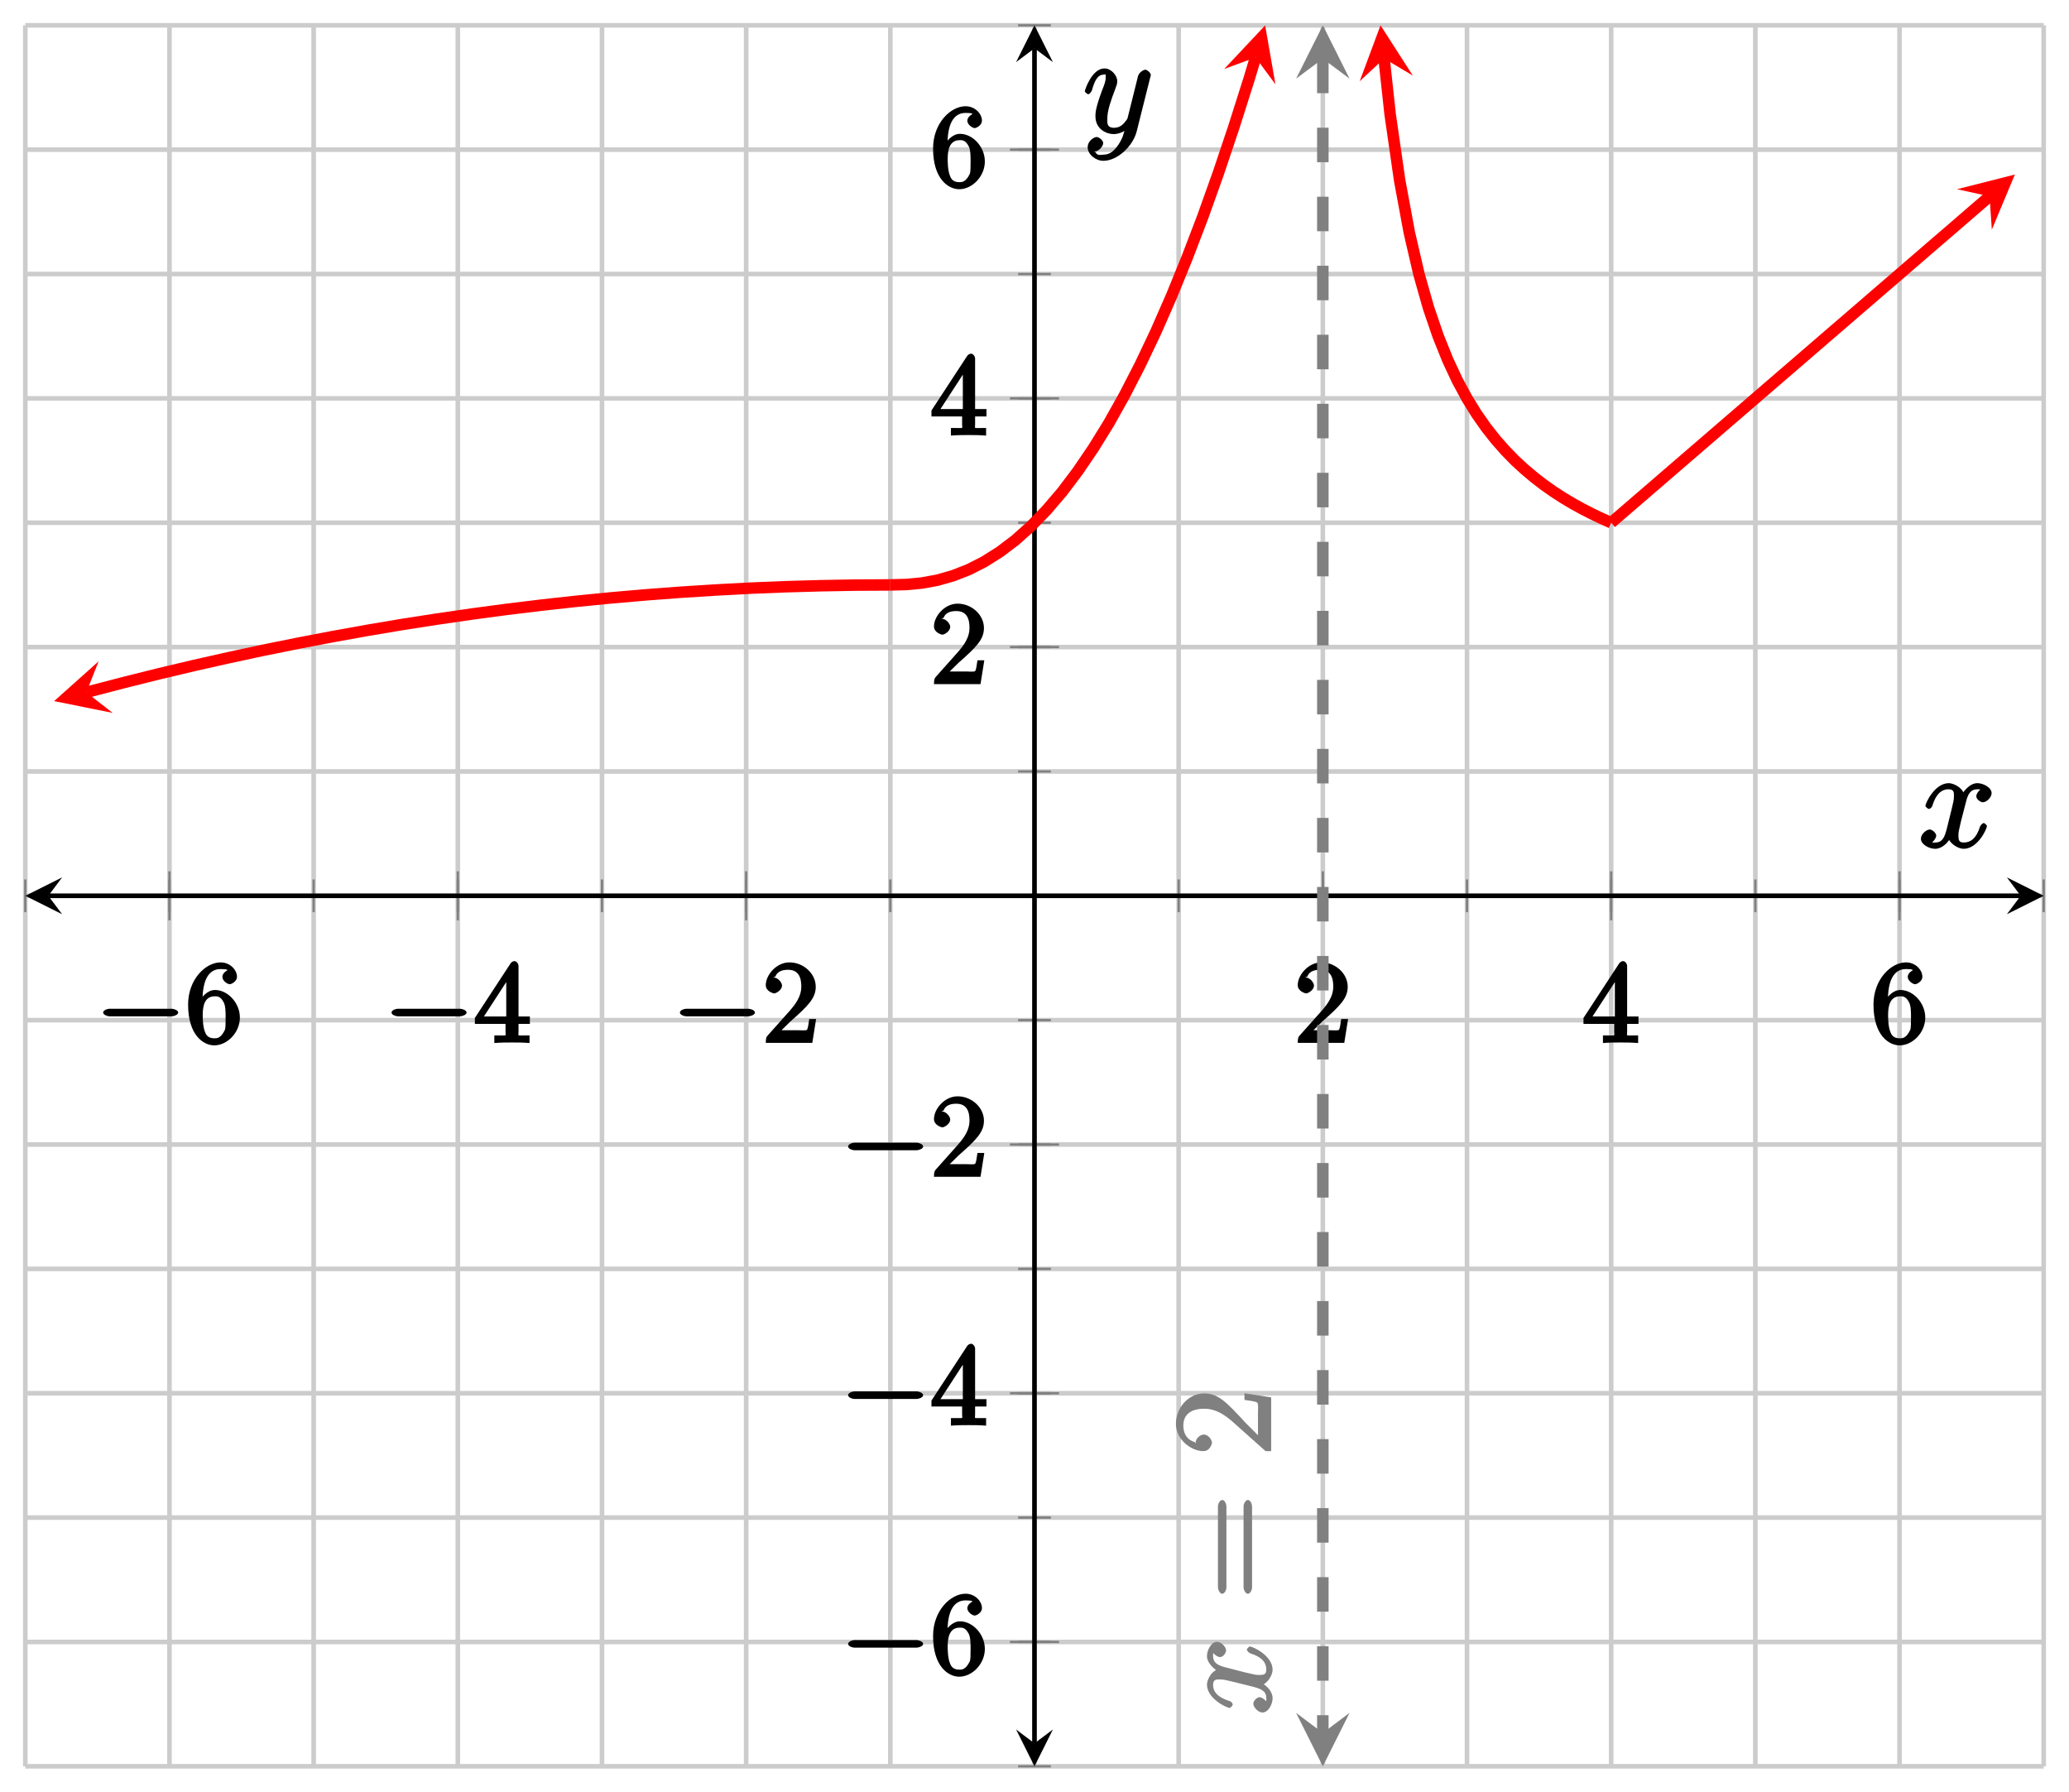
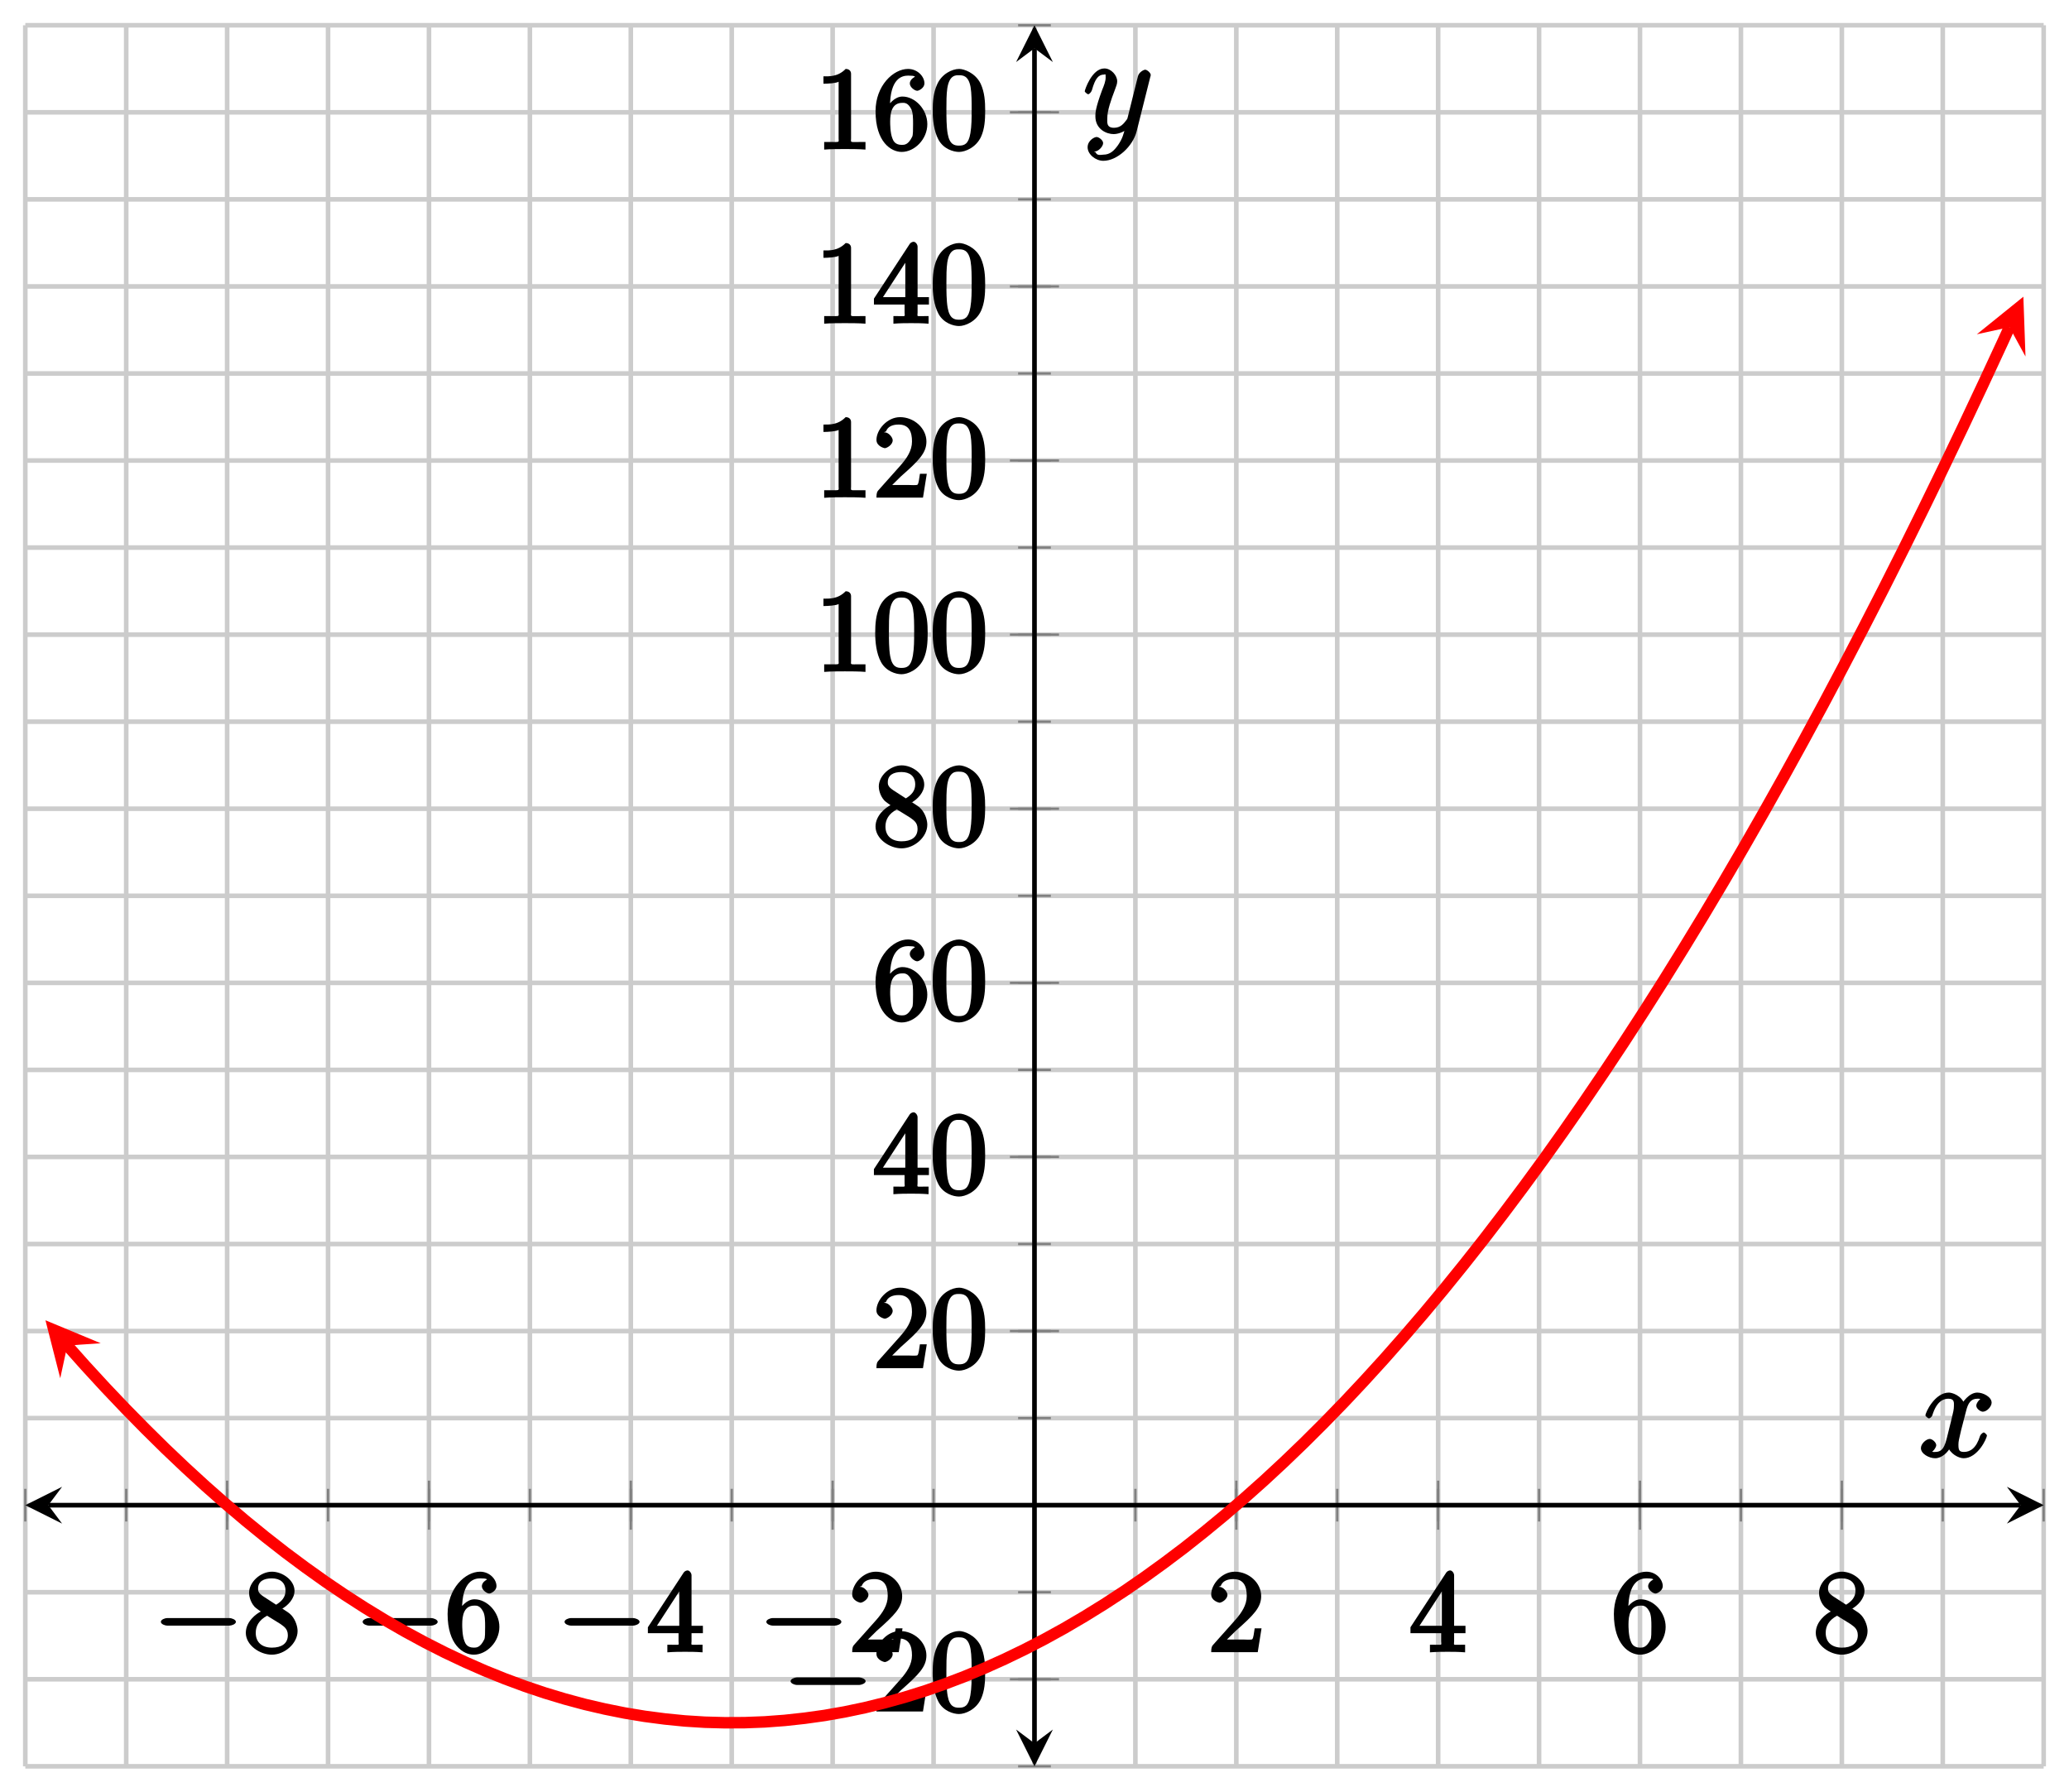
- <svg xmlns="http://www.w3.org/2000/svg" xmlns:xlink="http://www.w3.org/1999/xlink" width="179.22pt" height="155.17pt" viewBox="0 0 179.22 155.17" version="1.1">
+ <svg xmlns="http://www.w3.org/2000/svg" xmlns:xlink="http://www.w3.org/1999/xlink" width="179.23pt" height="155.19pt" viewBox="0 0 179.23 155.19" version="1.1">
  <defs>
    <g>
      <symbol overflow="visible" id="glyph0-0">
        <path style="stroke:none;" d="" />
      </symbol>
      <symbol overflow="visible" id="glyph0-1">
        <path style="stroke:none;" d="M 6.562 -2.297 C 6.734 -2.297 7.125 -2.422 7.125 -2.625 C 7.125 -2.828 6.734 -2.953 6.562 -2.953 L 1.172 -2.953 C 1 -2.953 0.625 -2.828 0.625 -2.625 C 0.625 -2.422 1 -2.297 1.172 -2.297 Z M 6.562 -2.297 " />
      </symbol>
      <symbol overflow="visible" id="glyph1-0">
        <path style="stroke:none;" d="" />
      </symbol>
      <symbol overflow="visible" id="glyph1-1">
+         <path style="stroke:none;" d="M 1.75 -4.828 C 1.281 -5.141 1.297 -5.359 1.297 -5.516 C 1.297 -6.125 1.781 -6.391 2.484 -6.391 C 3.203 -6.391 3.672 -6.031 3.672 -5.312 C 3.672 -4.75 3.328 -4.391 2.859 -4.109 Z M 3.203 -3.656 C 3.922 -4.031 4.453 -4.656 4.453 -5.312 C 4.453 -6.234 3.406 -6.969 2.5 -6.969 C 1.5 -6.969 0.516 -6.062 0.516 -5.141 C 0.516 -4.953 0.578 -4.391 1 -3.922 C 1.109 -3.812 1.469 -3.562 1.531 -3.516 C 1.141 -3.328 0.234 -2.656 0.234 -1.672 C 0.234 -0.609 1.438 0.219 2.484 0.219 C 3.609 0.219 4.719 -0.766 4.719 -1.828 C 4.719 -2.188 4.562 -2.766 4.188 -3.188 C 4 -3.391 3.844 -3.484 3.406 -3.766 Z M 1.953 -3.234 L 3.188 -2.469 C 3.453 -2.266 3.875 -2.078 3.875 -1.469 C 3.875 -0.734 3.312 -0.391 2.5 -0.391 C 1.641 -0.391 1.094 -0.844 1.094 -1.672 C 1.094 -2.25 1.359 -2.766 2.078 -3.156 Z M 1.953 -3.234 " />
+       </symbol>
+       <symbol overflow="visible" id="glyph1-2">
        <path style="stroke:none;" d="M 1.484 -3.422 L 1.484 -3.672 C 1.484 -6.188 2.547 -6.391 3.062 -6.391 C 3.297 -6.391 3.594 -6.375 3.625 -6.312 C 3.781 -6.312 3.203 -6.156 3.203 -5.703 C 3.203 -5.391 3.625 -5.078 3.844 -5.078 C 4 -5.078 4.469 -5.328 4.469 -5.719 C 4.469 -6.312 3.875 -6.969 3.047 -6.969 C 1.766 -6.969 0.234 -5.516 0.234 -3.312 C 0.234 -0.641 1.578 0.219 2.5 0.219 C 3.609 0.219 4.719 -0.875 4.719 -2.188 C 4.719 -3.453 3.672 -4.578 2.562 -4.578 C 1.891 -4.578 1.328 -3.906 1.141 -3.422 Z M 2.5 -0.391 C 1.875 -0.391 1.75 -0.812 1.688 -0.969 C 1.5 -1.438 1.5 -2.234 1.5 -2.406 C 1.5 -3.188 1.656 -4.031 2.547 -4.031 C 2.719 -4.031 3.047 -4.078 3.344 -3.453 L 3.297 -3.562 C 3.484 -3.203 3.484 -2.688 3.484 -2.203 C 3.484 -1.719 3.484 -1.219 3.406 -1.094 C 3.062 -0.391 2.734 -0.391 2.5 -0.391 Z M 2.5 -0.391 " />
      </symbol>
-       <symbol overflow="visible" id="glyph1-2">
+       <symbol overflow="visible" id="glyph1-3">
        <path style="stroke:none;" d="M 2.75 -1.797 L 2.75 -0.938 C 2.75 -0.578 2.906 -0.641 2.172 -0.641 L 1.781 -0.641 L 1.781 0.016 C 2.375 -0.031 2.891 -0.031 3.312 -0.031 C 3.734 -0.031 4.25 -0.031 4.828 0.016 L 4.828 -0.641 L 4.453 -0.641 C 3.719 -0.641 3.875 -0.578 3.875 -0.938 L 3.875 -1.641 L 4.859 -1.641 L 4.859 -2.281 L 3.875 -2.281 L 3.875 -6.656 C 3.875 -6.844 3.703 -7.078 3.531 -7.078 C 3.453 -7.078 3.297 -7.031 3.203 -6.906 L 0.094 -2.156 L 0.094 -1.641 L 2.75 -1.641 Z M 2.984 -2.281 L 0.875 -2.281 L 3.109 -5.719 L 2.812 -5.828 L 2.812 -2.281 Z M 2.984 -2.281 " />
      </symbol>
-       <symbol overflow="visible" id="glyph1-3">
+       <symbol overflow="visible" id="glyph1-4">
        <path style="stroke:none;" d="M 1.391 -0.812 L 2.438 -1.844 C 4 -3.219 4.641 -3.875 4.641 -4.859 C 4.641 -6 3.578 -6.969 2.359 -6.969 C 1.234 -6.969 0.312 -5.875 0.312 -5 C 0.312 -4.438 1 -4.281 1.031 -4.281 C 1.203 -4.281 1.719 -4.562 1.719 -4.969 C 1.719 -5.219 1.359 -5.656 1.016 -5.656 C 0.938 -5.656 0.922 -5.656 1.141 -5.734 C 1.281 -6.125 1.656 -6.328 2.234 -6.328 C 3.141 -6.328 3.391 -5.688 3.391 -4.859 C 3.391 -4.062 2.938 -3.406 2.391 -2.781 L 0.484 -0.641 C 0.375 -0.531 0.312 -0.406 0.312 0 L 4.344 0 L 4.672 -2.062 L 4.078 -2.062 C 4 -1.594 3.984 -1.281 3.875 -1.125 C 3.812 -1.047 3.281 -1.094 3.062 -1.094 L 1.266 -1.094 Z M 1.391 -0.812 " />
+       </symbol>
+       <symbol overflow="visible" id="glyph1-5">
+         <path style="stroke:none;" d="M 4.75 -3.344 C 4.75 -4.141 4.703 -4.938 4.359 -5.688 C 3.891 -6.641 2.906 -6.969 2.5 -6.969 C 1.891 -6.969 0.984 -6.547 0.578 -5.609 C 0.266 -4.922 0.203 -4.141 0.203 -3.344 C 0.203 -2.609 0.297 -1.594 0.703 -0.844 C 1.141 -0.031 2 0.219 2.484 0.219 C 3.016 0.219 3.953 -0.156 4.391 -1.094 C 4.703 -1.781 4.75 -2.562 4.75 -3.344 Z M 2.484 -0.328 C 2.094 -0.328 1.672 -0.406 1.5 -1.359 C 1.391 -1.969 1.391 -2.875 1.391 -3.469 C 1.391 -4.109 1.391 -4.766 1.469 -5.297 C 1.656 -6.484 2.234 -6.422 2.484 -6.422 C 2.812 -6.422 3.297 -6.406 3.484 -5.406 C 3.578 -4.859 3.578 -4.094 3.578 -3.469 C 3.578 -2.719 3.578 -2.047 3.469 -1.406 C 3.312 -0.453 2.938 -0.328 2.484 -0.328 Z M 2.484 -0.328 " />
+       </symbol>
+       <symbol overflow="visible" id="glyph1-6">
+         <path style="stroke:none;" d="M 3.094 -6.547 C 3.094 -6.781 2.938 -6.969 2.625 -6.969 C 1.953 -6.281 1.203 -6.328 0.703 -6.328 L 0.703 -5.688 C 1.094 -5.688 1.797 -5.734 2.016 -5.859 L 2.016 -0.953 C 2.016 -0.594 2.156 -0.641 1.266 -0.641 L 0.766 -0.641 L 0.766 0.016 C 1.297 -0.031 2.156 -0.031 2.562 -0.031 C 2.953 -0.031 3.828 -0.031 4.344 0.016 L 4.344 -0.641 L 3.859 -0.641 C 2.953 -0.641 3.094 -0.578 3.094 -0.953 Z M 3.094 -6.547 " />
      </symbol>
      <symbol overflow="visible" id="glyph2-0">
        <path style="stroke:none;" d="" />
      </symbol>
      <symbol overflow="visible" id="glyph2-1">
-         <path style="stroke:none;" d="M -5.172 -5.672 C -5.109 -5.281 -4.656 -4.969 -4.438 -4.969 C -4.141 -4.969 -3.906 -5.359 -3.906 -5.531 C -3.906 -5.891 -4.359 -6.297 -4.688 -6.297 C -5.188 -6.297 -5.562 -5.562 -5.562 -5.062 C -5.562 -4.344 -4.703 -3.766 -4.469 -3.656 L -4.469 -3.984 C -5.359 -3.703 -5.562 -2.812 -5.562 -2.594 C -5.562 -1.375 -3.844 -0.562 -3.578 -0.562 C -3.531 -0.562 -3.328 -0.781 -3.328 -0.859 C -3.328 -0.953 -3.438 -1.094 -3.578 -1.156 C -4.922 -1.562 -5.031 -2.219 -5.031 -2.562 C -5.031 -3.094 -4.672 -3.031 -4.391 -3.031 C -4.125 -3.031 -3.844 -2.969 -3.281 -2.828 L -1.641 -2.422 C -0.922 -2.234 -0.422 -2.062 -0.422 -1.422 C -0.422 -1.359 -0.375 -1.172 -0.531 -0.922 L -0.281 -0.812 C -0.359 -1.25 -0.859 -1.5 -1 -1.5 C -1.25 -1.5 -1.547 -1.156 -1.547 -0.938 C -1.547 -0.641 -1.141 -0.172 -0.75 -0.172 C -0.25 -0.172 0.125 -0.891 0.125 -1.406 C 0.125 -1.984 -0.375 -2.5 -0.859 -2.75 L -0.969 -2.469 C -0.266 -2.672 0.125 -3.438 0.125 -3.875 C 0.125 -5.094 -1.594 -5.891 -1.859 -5.891 C -1.906 -5.891 -2.109 -5.688 -2.109 -5.625 C -2.109 -5.516 -1.906 -5.328 -1.812 -5.297 C -0.75 -4.969 -0.422 -4.453 -0.422 -3.906 C -0.422 -3.484 -0.578 -3.422 -1.062 -3.422 C -1.328 -3.422 -1.516 -3.469 -2.312 -3.656 L -3.938 -4.078 C -4.656 -4.25 -5.031 -4.5 -5.031 -5.062 C -5.031 -5.078 -5.062 -5.297 -4.906 -5.547 Z M -5.172 -5.672 " />
-       </symbol>
-       <symbol overflow="visible" id="glyph3-0">
-         <path style="stroke:none;" d="" />
-       </symbol>
-       <symbol overflow="visible" id="glyph3-1">
-         <path style="stroke:none;" d="M -3.875 -8.062 C -3.875 -8.234 -4.016 -8.609 -4.234 -8.609 C -4.453 -8.609 -4.609 -8.25 -4.609 -8.062 L -4.609 -1.031 C -4.609 -0.859 -4.453 -0.484 -4.25 -0.484 C -4.016 -0.484 -3.875 -0.844 -3.875 -1.031 Z M -1.656 -8.062 C -1.656 -8.234 -1.797 -8.609 -2.016 -8.609 C -2.234 -8.609 -2.391 -8.25 -2.391 -8.062 L -2.391 -1.031 C -2.391 -0.859 -2.234 -0.484 -2.016 -0.484 C -1.797 -0.484 -1.656 -0.844 -1.656 -1.031 Z M -1.656 -8.062 " />
-       </symbol>
-       <symbol overflow="visible" id="glyph3-2">
-         <path style="stroke:none;" d="M -2.312 -5.266 L -2.312 -4.859 C -1.953 -4.797 -1.406 -4.75 -1.203 -4.625 C -1.094 -4.547 -1.141 -3.984 -1.141 -3.625 L -1.141 -1.406 L -0.891 -1.516 C -1.156 -1.844 -1.922 -2.562 -2.219 -2.875 C -3.891 -4.703 -4.609 -5.422 -5.797 -5.422 C -7.172 -5.422 -8.25 -4.172 -8.25 -2.781 C -8.25 -1.406 -6.906 -0.422 -5.875 -0.422 C -5.266 -0.422 -5.125 -1.109 -5.125 -1.141 C -5.125 -1.406 -5.453 -1.859 -5.828 -1.859 C -6.172 -1.859 -6.547 -1.484 -6.547 -1.141 C -6.547 -1.047 -6.547 -1.016 -6.609 -1.203 C -7.203 -1.359 -7.609 -1.859 -7.609 -2.625 C -7.609 -3.641 -6.891 -4.094 -5.797 -4.094 C -4.781 -4.094 -4 -3.562 -3.234 -2.875 L -0.484 -0.422 L 0 -0.422 L 0 -5.078 L -2.312 -5.438 Z M -2.312 -5.266 " />
-       </symbol>
-       <symbol overflow="visible" id="glyph4-0">
-         <path style="stroke:none;" d="" />
-       </symbol>
-       <symbol overflow="visible" id="glyph4-1">
        <path style="stroke:none;" d="M 5.672 -5.172 C 5.281 -5.109 4.969 -4.656 4.969 -4.438 C 4.969 -4.141 5.359 -3.906 5.531 -3.906 C 5.891 -3.906 6.297 -4.359 6.297 -4.688 C 6.297 -5.188 5.562 -5.562 5.062 -5.562 C 4.344 -5.562 3.766 -4.703 3.656 -4.469 L 3.984 -4.469 C 3.703 -5.359 2.812 -5.562 2.594 -5.562 C 1.375 -5.562 0.562 -3.844 0.562 -3.578 C 0.562 -3.531 0.781 -3.328 0.859 -3.328 C 0.953 -3.328 1.094 -3.438 1.156 -3.578 C 1.562 -4.922 2.219 -5.031 2.562 -5.031 C 3.094 -5.031 3.031 -4.672 3.031 -4.391 C 3.031 -4.125 2.969 -3.844 2.828 -3.281 L 2.422 -1.641 C 2.234 -0.922 2.062 -0.422 1.422 -0.422 C 1.359 -0.422 1.172 -0.375 0.922 -0.531 L 0.812 -0.281 C 1.25 -0.359 1.5 -0.859 1.5 -1 C 1.5 -1.25 1.156 -1.547 0.938 -1.547 C 0.641 -1.547 0.172 -1.141 0.172 -0.75 C 0.172 -0.25 0.891 0.125 1.406 0.125 C 1.984 0.125 2.5 -0.375 2.75 -0.859 L 2.469 -0.969 C 2.672 -0.266 3.438 0.125 3.875 0.125 C 5.094 0.125 5.891 -1.594 5.891 -1.859 C 5.891 -1.906 5.688 -2.109 5.625 -2.109 C 5.516 -2.109 5.328 -1.906 5.297 -1.812 C 4.969 -0.75 4.453 -0.422 3.906 -0.422 C 3.484 -0.422 3.422 -0.578 3.422 -1.062 C 3.422 -1.328 3.469 -1.516 3.656 -2.312 L 4.078 -3.938 C 4.25 -4.656 4.5 -5.031 5.062 -5.031 C 5.078 -5.031 5.297 -5.062 5.547 -4.906 Z M 5.672 -5.172 " />
      </symbol>
-       <symbol overflow="visible" id="glyph4-2">
+       <symbol overflow="visible" id="glyph2-2">
        <path style="stroke:none;" d="M 3.031 1.094 C 2.703 1.547 2.359 1.906 1.766 1.906 C 1.625 1.906 1.203 2.031 1.109 1.703 C 0.906 1.641 0.969 1.641 0.984 1.641 C 1.344 1.641 1.75 1.188 1.75 0.906 C 1.75 0.641 1.359 0.375 1.188 0.375 C 0.984 0.375 0.406 0.688 0.406 1.266 C 0.406 1.875 1.094 2.438 1.766 2.438 C 2.969 2.438 4.328 1.188 4.656 -0.125 L 5.828 -4.797 C 5.844 -4.859 5.875 -4.922 5.875 -5 C 5.875 -5.172 5.562 -5.453 5.391 -5.453 C 5.281 -5.453 4.859 -5.25 4.766 -4.891 L 3.891 -1.375 C 3.828 -1.156 3.875 -1.25 3.781 -1.109 C 3.531 -0.781 3.266 -0.422 2.688 -0.422 C 2.016 -0.422 2.109 -0.922 2.109 -1.25 C 2.109 -1.922 2.438 -2.844 2.766 -3.703 C 2.891 -4.047 2.969 -4.219 2.969 -4.453 C 2.969 -4.953 2.453 -5.562 1.859 -5.562 C 0.766 -5.562 0.156 -3.688 0.156 -3.578 C 0.156 -3.531 0.375 -3.328 0.453 -3.328 C 0.562 -3.328 0.734 -3.531 0.781 -3.688 C 1.062 -4.703 1.359 -5.031 1.828 -5.031 C 1.938 -5.031 1.969 -5.172 1.969 -4.781 C 1.969 -4.469 1.844 -4.125 1.656 -3.672 C 1.078 -2.109 1.078 -1.703 1.078 -1.422 C 1.078 -0.281 2.062 0.125 2.656 0.125 C 3 0.125 3.531 -0.031 3.844 -0.344 L 3.688 -0.516 C 3.516 0.141 3.438 0.5 3.031 1.094 Z M 3.031 1.094 " />
      </symbol>
    </g>
    <clipPath id="clip1">
-       <path d="M 112 2.191 L 117 2.191 L 117 7 L 112 7 Z M 112 2.191 " />
-     </clipPath>
-     <clipPath id="clip2">
-       <path d="M 112 148 L 117 148 L 117 152.98 L 112 152.98 Z M 112 148 " />
-     </clipPath>
-     <clipPath id="clip3">
-       <path d="M 2.191 36 L 92 36 L 92 75 L 2.191 75 Z M 2.191 36 " />
-     </clipPath>
-     <clipPath id="clip4">
-       <path d="M 63 2.191 L 123 2.191 L 123 65 L 63 65 Z M 63 2.191 " />
-     </clipPath>
-     <clipPath id="clip5">
-       <path d="M 106 2.191 L 111 2.191 L 111 8 L 106 8 Z M 106 2.191 " />
-     </clipPath>
-     <clipPath id="clip6">
-       <path d="M 105 2.191 L 154 2.191 L 154 60 L 105 60 Z M 105 2.191 " />
-     </clipPath>
-     <clipPath id="clip7">
-       <path d="M 117 2.191 L 123 2.191 L 123 8 L 117 8 Z M 117 2.191 " />
-     </clipPath>
-     <clipPath id="clip8">
-       <path d="M 125 2.191 L 177.027 2.191 L 177.027 60 L 125 60 Z M 125 2.191 " />
+       <path d="M 2.191 14 L 177.035 14 L 177.035 152.988 L 2.191 152.988 Z M 2.191 14 " />
    </clipPath>
  </defs>
  <g id="surface1">
-     <path style="fill:none;stroke-width:0.399;stroke-linecap:butt;stroke-linejoin:miter;stroke:rgb(79.999%,79.999%,79.999%);stroke-opacity:1;stroke-miterlimit:10;" d="M 0.001 -0 L 0.001 150.789 M 12.49 -0 L 12.49 150.789 M 24.978 -0 L 24.978 150.789 M 37.466 -0 L 37.466 150.789 M 49.955 -0 L 49.955 150.789 M 62.443 -0 L 62.443 150.789 M 74.931 -0 L 74.931 150.789 M 87.419 -0 L 87.419 150.789 M 99.908 -0 L 99.908 150.789 M 112.396 -0 L 112.396 150.789 M 124.884 -0 L 124.884 150.789 M 137.373 -0 L 137.373 150.789 M 149.861 -0 L 149.861 150.789 M 162.349 -0 L 162.349 150.789 M 174.837 -0 L 174.837 150.789 " transform="matrix(1,0,0,-1,2.19,152.98)" />
-     <path style="fill:none;stroke-width:0.399;stroke-linecap:butt;stroke-linejoin:miter;stroke:rgb(79.999%,79.999%,79.999%);stroke-opacity:1;stroke-miterlimit:10;" d="M 0.001 -0 L 174.837 -0 M 0.001 10.769 L 174.837 10.769 M 0.001 21.543 L 174.837 21.543 M 0.001 32.312 L 174.837 32.312 M 0.001 43.082 L 174.837 43.082 M 0.001 53.851 L 174.837 53.851 M 0.001 64.625 L 174.837 64.625 M 0.001 75.394 L 174.837 75.394 M 0.001 86.164 L 174.837 86.164 M 0.001 96.937 L 174.837 96.937 M 0.001 107.707 L 174.837 107.707 M 0.001 118.476 L 174.837 118.476 M 0.001 129.246 L 174.837 129.246 M 0.001 140.019 L 174.837 140.019 M 0.001 150.789 L 174.837 150.789 " transform="matrix(1,0,0,-1,2.19,152.98)" />
-     <path style="fill:none;stroke-width:0.199;stroke-linecap:butt;stroke-linejoin:miter;stroke:rgb(50%,50%,50%);stroke-opacity:1;stroke-miterlimit:10;" d="M 0.001 73.976 L 0.001 76.812 M 12.49 73.976 L 12.49 76.812 M 24.978 73.976 L 24.978 76.812 M 37.466 73.976 L 37.466 76.812 M 49.955 73.976 L 49.955 76.812 M 62.443 73.976 L 62.443 76.812 M 74.931 73.976 L 74.931 76.812 M 87.419 73.976 L 87.419 76.812 M 99.908 73.976 L 99.908 76.812 M 112.396 73.976 L 112.396 76.812 M 124.884 73.976 L 124.884 76.812 M 137.373 73.976 L 137.373 76.812 M 149.861 73.976 L 149.861 76.812 M 162.349 73.976 L 162.349 76.812 M 174.837 73.976 L 174.837 76.812 " transform="matrix(1,0,0,-1,2.19,152.98)" />
-     <path style="fill:none;stroke-width:0.199;stroke-linecap:butt;stroke-linejoin:miter;stroke:rgb(50%,50%,50%);stroke-opacity:1;stroke-miterlimit:10;" d="M 12.49 73.269 L 12.49 77.519 M 37.466 73.269 L 37.466 77.519 M 62.443 73.269 L 62.443 77.519 M 112.396 73.269 L 112.396 77.519 M 137.373 73.269 L 137.373 77.519 M 162.349 73.269 L 162.349 77.519 " transform="matrix(1,0,0,-1,2.19,152.98)" />
-     <path style="fill:none;stroke-width:0.199;stroke-linecap:butt;stroke-linejoin:miter;stroke:rgb(50%,50%,50%);stroke-opacity:1;stroke-miterlimit:10;" d="M 86.001 -0 L 88.837 -0 M 86.001 10.769 L 88.837 10.769 M 86.001 21.543 L 88.837 21.543 M 86.001 32.312 L 88.837 32.312 M 86.001 43.082 L 88.837 43.082 M 86.001 53.851 L 88.837 53.851 M 86.001 64.625 L 88.837 64.625 M 86.001 75.394 L 88.837 75.394 M 86.001 86.164 L 88.837 86.164 M 86.001 96.937 L 88.837 96.937 M 86.001 107.707 L 88.837 107.707 M 86.001 118.476 L 88.837 118.476 M 86.001 129.246 L 88.837 129.246 M 86.001 140.019 L 88.837 140.019 M 86.001 150.789 L 88.837 150.789 " transform="matrix(1,0,0,-1,2.19,152.98)" />
-     <path style="fill:none;stroke-width:0.199;stroke-linecap:butt;stroke-linejoin:miter;stroke:rgb(50%,50%,50%);stroke-opacity:1;stroke-miterlimit:10;" d="M 85.294 10.769 L 89.544 10.769 M 85.294 32.312 L 89.544 32.312 M 85.294 53.851 L 89.544 53.851 M 85.294 96.937 L 89.544 96.937 M 85.294 118.476 L 89.544 118.476 M 85.294 140.019 L 89.544 140.019 " transform="matrix(1,0,0,-1,2.19,152.98)" />
-     <path style="fill:none;stroke-width:0.399;stroke-linecap:butt;stroke-linejoin:miter;stroke:rgb(0%,0%,0%);stroke-opacity:1;stroke-miterlimit:10;" d="M 1.994 75.394 L 172.845 75.394 " transform="matrix(1,0,0,-1,2.19,152.98)" />
-     <path style=" stroke:none;fill-rule:nonzero;fill:rgb(0%,0%,0%);fill-opacity:1;" d="M 2.191 77.586 L 5.379 79.18 L 4.184 77.586 L 5.379 75.992 " />
-     <path style=" stroke:none;fill-rule:nonzero;fill:rgb(0%,0%,0%);fill-opacity:1;" d="M 177.027 77.586 L 173.84 75.992 L 175.035 77.586 L 173.84 79.18 " />
-     <path style="fill:none;stroke-width:0.399;stroke-linecap:butt;stroke-linejoin:miter;stroke:rgb(0%,0%,0%);stroke-opacity:1;stroke-miterlimit:10;" d="M 87.419 1.992 L 87.419 148.796 " transform="matrix(1,0,0,-1,2.19,152.98)" />
-     <path style=" stroke:none;fill-rule:nonzero;fill:rgb(0%,0%,0%);fill-opacity:1;" d="M 89.609 152.98 L 91.203 149.793 L 89.609 150.988 L 88.016 149.793 " />
-     <path style=" stroke:none;fill-rule:nonzero;fill:rgb(0%,0%,0%);fill-opacity:1;" d="M 89.609 2.191 L 88.016 5.379 L 89.609 4.184 L 91.203 5.379 " />
+     <path style="fill:none;stroke-width:0.399;stroke-linecap:butt;stroke-linejoin:miter;stroke:rgb(79.999%,79.999%,79.999%);stroke-opacity:1;stroke-miterlimit:10;" d="M 0.001 0.002 L 0.001 150.803 M 8.744 0.002 L 8.744 150.803 M 17.486 0.002 L 17.486 150.803 M 26.228 0.002 L 26.228 150.803 M 34.97 0.002 L 34.97 150.803 M 43.712 0.002 L 43.712 150.803 M 52.455 0.002 L 52.455 150.803 M 61.197 0.002 L 61.197 150.803 M 69.939 0.002 L 69.939 150.803 M 78.681 0.002 L 78.681 150.803 M 87.423 0.002 L 87.423 150.803 M 96.165 0.002 L 96.165 150.803 M 104.908 0.002 L 104.908 150.803 M 113.65 0.002 L 113.65 150.803 M 122.392 0.002 L 122.392 150.803 M 131.134 0.002 L 131.134 150.803 M 139.876 0.002 L 139.876 150.803 M 148.619 0.002 L 148.619 150.803 M 157.361 0.002 L 157.361 150.803 M 166.103 0.002 L 166.103 150.803 M 174.845 0.002 L 174.845 150.803 " transform="matrix(1,0,0,-1,2.19,152.99)" />
+     <path style="fill:none;stroke-width:0.399;stroke-linecap:butt;stroke-linejoin:miter;stroke:rgb(79.999%,79.999%,79.999%);stroke-opacity:1;stroke-miterlimit:10;" d="M 0.001 0.002 L 174.845 0.002 M 0.001 7.541 L 174.845 7.541 M 0.001 15.08 L 174.845 15.08 M 0.001 22.619 L 174.845 22.619 M 0.001 30.162 L 174.845 30.162 M 0.001 37.701 L 174.845 37.701 M 0.001 45.24 L 174.845 45.24 M 0.001 52.783 L 174.845 52.783 M 0.001 60.322 L 174.845 60.322 M 0.001 67.861 L 174.845 67.861 M 0.001 75.4 L 174.845 75.4 M 0.001 82.943 L 174.845 82.943 M 0.001 90.482 L 174.845 90.482 M 0.001 98.021 L 174.845 98.021 M 0.001 105.564 L 174.845 105.564 M 0.001 113.103 L 174.845 113.103 M 0.001 120.642 L 174.845 120.642 M 0.001 128.181 L 174.845 128.181 M 0.001 135.724 L 174.845 135.724 M 0.001 143.263 L 174.845 143.263 M 0.001 150.803 L 174.845 150.803 " transform="matrix(1,0,0,-1,2.19,152.99)" />
+     <path style="fill:none;stroke-width:0.199;stroke-linecap:butt;stroke-linejoin:miter;stroke:rgb(50%,50%,50%);stroke-opacity:1;stroke-miterlimit:10;" d="M 0.001 21.205 L 0.001 24.037 M 8.744 21.205 L 8.744 24.037 M 17.486 21.205 L 17.486 24.037 M 26.228 21.205 L 26.228 24.037 M 34.97 21.205 L 34.97 24.037 M 43.712 21.205 L 43.712 24.037 M 52.455 21.205 L 52.455 24.037 M 61.197 21.205 L 61.197 24.037 M 69.939 21.205 L 69.939 24.037 M 78.681 21.205 L 78.681 24.037 M 87.423 21.205 L 87.423 24.037 M 96.165 21.205 L 96.165 24.037 M 104.908 21.205 L 104.908 24.037 M 113.65 21.205 L 113.65 24.037 M 122.392 21.205 L 122.392 24.037 M 131.134 21.205 L 131.134 24.037 M 139.876 21.205 L 139.876 24.037 M 148.619 21.205 L 148.619 24.037 M 157.361 21.205 L 157.361 24.037 M 166.103 21.205 L 166.103 24.037 M 174.845 21.205 L 174.845 24.037 " transform="matrix(1,0,0,-1,2.19,152.99)" />
+     <path style="fill:none;stroke-width:0.199;stroke-linecap:butt;stroke-linejoin:miter;stroke:rgb(50%,50%,50%);stroke-opacity:1;stroke-miterlimit:10;" d="M 17.486 20.494 L 17.486 24.748 M 34.97 20.494 L 34.97 24.748 M 52.455 20.494 L 52.455 24.748 M 69.939 20.494 L 69.939 24.748 M 104.908 20.494 L 104.908 24.748 M 122.392 20.494 L 122.392 24.748 M 139.876 20.494 L 139.876 24.748 M 157.361 20.494 L 157.361 24.748 " transform="matrix(1,0,0,-1,2.19,152.99)" />
+     <path style="fill:none;stroke-width:0.199;stroke-linecap:butt;stroke-linejoin:miter;stroke:rgb(50%,50%,50%);stroke-opacity:1;stroke-miterlimit:10;" d="M 86.005 0.002 L 88.841 0.002 M 86.005 7.541 L 88.841 7.541 M 86.005 15.08 L 88.841 15.08 M 86.005 22.619 L 88.841 22.619 M 86.005 30.162 L 88.841 30.162 M 86.005 37.701 L 88.841 37.701 M 86.005 45.24 L 88.841 45.24 M 86.005 52.783 L 88.841 52.783 M 86.005 60.322 L 88.841 60.322 M 86.005 67.861 L 88.841 67.861 M 86.005 75.4 L 88.841 75.4 M 86.005 82.943 L 88.841 82.943 M 86.005 90.482 L 88.841 90.482 M 86.005 98.021 L 88.841 98.021 M 86.005 105.564 L 88.841 105.564 M 86.005 113.103 L 88.841 113.103 M 86.005 120.642 L 88.841 120.642 M 86.005 128.181 L 88.841 128.181 M 86.005 135.724 L 88.841 135.724 M 86.005 143.263 L 88.841 143.263 M 86.005 150.803 L 88.841 150.803 " transform="matrix(1,0,0,-1,2.19,152.99)" />
+     <path style="fill:none;stroke-width:0.199;stroke-linecap:butt;stroke-linejoin:miter;stroke:rgb(50%,50%,50%);stroke-opacity:1;stroke-miterlimit:10;" d="M 85.294 7.541 L 89.548 7.541 M 85.294 37.701 L 89.548 37.701 M 85.294 52.783 L 89.548 52.783 M 85.294 67.861 L 89.548 67.861 M 85.294 82.943 L 89.548 82.943 M 85.294 98.021 L 89.548 98.021 M 85.294 113.103 L 89.548 113.103 M 85.294 128.181 L 89.548 128.181 M 85.294 143.263 L 89.548 143.263 " transform="matrix(1,0,0,-1,2.19,152.99)" />
+     <path style="fill:none;stroke-width:0.399;stroke-linecap:butt;stroke-linejoin:miter;stroke:rgb(0%,0%,0%);stroke-opacity:1;stroke-miterlimit:10;" d="M 1.994 22.619 L 172.853 22.619 " transform="matrix(1,0,0,-1,2.19,152.99)" />
+     <path style=" stroke:none;fill-rule:nonzero;fill:rgb(0%,0%,0%);fill-opacity:1;" d="M 2.191 130.371 L 5.379 131.965 L 4.184 130.371 L 5.379 128.777 " />
+     <path style=" stroke:none;fill-rule:nonzero;fill:rgb(0%,0%,0%);fill-opacity:1;" d="M 177.035 130.371 L 173.848 128.777 L 175.043 130.371 L 173.848 131.965 " />
+     <path style="fill:none;stroke-width:0.399;stroke-linecap:butt;stroke-linejoin:miter;stroke:rgb(0%,0%,0%);stroke-opacity:1;stroke-miterlimit:10;" d="M 87.423 1.994 L 87.423 148.81 " transform="matrix(1,0,0,-1,2.19,152.99)" />
+     <path style=" stroke:none;fill-rule:nonzero;fill:rgb(0%,0%,0%);fill-opacity:1;" d="M 89.613 152.988 L 91.207 149.801 L 89.613 150.996 L 88.02 149.801 " />
+     <path style=" stroke:none;fill-rule:nonzero;fill:rgb(0%,0%,0%);fill-opacity:1;" d="M 89.613 2.188 L 88.02 5.375 L 89.613 4.18 L 91.207 5.375 " />
    <g style="fill:rgb(0%,0%,0%);fill-opacity:1;">
-       <use xlink:href="#glyph0-1" x="8.31" y="90.32" />
+       <use xlink:href="#glyph0-1" x="13.31" y="143.1" />
    </g>
    <g style="fill:rgb(0%,0%,0%);fill-opacity:1;">
-       <use xlink:href="#glyph1-1" x="16.06" y="90.32" />
+       <use xlink:href="#glyph1-1" x="21.06" y="143.1" />
    </g>
    <g style="fill:rgb(0%,0%,0%);fill-opacity:1;">
-       <use xlink:href="#glyph0-1" x="33.29" y="90.32" />
+       <use xlink:href="#glyph0-1" x="30.79" y="143.1" />
    </g>
    <g style="fill:rgb(0%,0%,0%);fill-opacity:1;">
-       <use xlink:href="#glyph1-2" x="41.04" y="90.32" />
+       <use xlink:href="#glyph1-2" x="38.54" y="143.1" />
    </g>
    <g style="fill:rgb(0%,0%,0%);fill-opacity:1;">
-       <use xlink:href="#glyph0-1" x="58.27" y="90.32" />
+       <use xlink:href="#glyph0-1" x="48.28" y="143.1" />
    </g>
    <g style="fill:rgb(0%,0%,0%);fill-opacity:1;">
-       <use xlink:href="#glyph1-3" x="66.02" y="90.32" />
+       <use xlink:href="#glyph1-3" x="56.03" y="143.1" />
    </g>
    <g style="fill:rgb(0%,0%,0%);fill-opacity:1;">
-       <use xlink:href="#glyph1-3" x="112.1" y="90.32" />
+       <use xlink:href="#glyph0-1" x="65.76" y="143.1" />
    </g>
    <g style="fill:rgb(0%,0%,0%);fill-opacity:1;">
-       <use xlink:href="#glyph1-2" x="137.07" y="90.32" />
+       <use xlink:href="#glyph1-4" x="73.51" y="143.1" />
    </g>
    <g style="fill:rgb(0%,0%,0%);fill-opacity:1;">
-       <use xlink:href="#glyph1-1" x="162.05" y="90.32" />
+       <use xlink:href="#glyph1-4" x="104.61" y="143.1" />
    </g>
    <g style="fill:rgb(0%,0%,0%);fill-opacity:1;">
-       <use xlink:href="#glyph0-1" x="72.84" y="145" />
+       <use xlink:href="#glyph1-3" x="122.09" y="143.1" />
    </g>
    <g style="fill:rgb(0%,0%,0%);fill-opacity:1;">
-       <use xlink:href="#glyph1-1" x="80.59" y="145" />
+       <use xlink:href="#glyph1-2" x="139.57" y="143.1" />
    </g>
    <g style="fill:rgb(0%,0%,0%);fill-opacity:1;">
-       <use xlink:href="#glyph0-1" x="72.84" y="123.46" />
+       <use xlink:href="#glyph1-1" x="157.06" y="143.1" />
    </g>
    <g style="fill:rgb(0%,0%,0%);fill-opacity:1;">
-       <use xlink:href="#glyph1-2" x="80.59" y="123.46" />
+       <use xlink:href="#glyph0-1" x="67.86" y="148.24" />
    </g>
    <g style="fill:rgb(0%,0%,0%);fill-opacity:1;">
-       <use xlink:href="#glyph0-1" x="72.84" y="101.92" />
+       <use xlink:href="#glyph1-4" x="75.61" y="148.24" />
+       <use xlink:href="#glyph1-5" x="80.591" y="148.24" />
    </g>
    <g style="fill:rgb(0%,0%,0%);fill-opacity:1;">
-       <use xlink:href="#glyph1-3" x="80.59" y="101.92" />
+       <use xlink:href="#glyph1-4" x="75.61" y="118.5" />
+       <use xlink:href="#glyph1-5" x="80.591" y="118.5" />
    </g>
    <g style="fill:rgb(0%,0%,0%);fill-opacity:1;">
-       <use xlink:href="#glyph1-3" x="80.59" y="59.25" />
+       <use xlink:href="#glyph1-3" x="75.61" y="103.42" />
+       <use xlink:href="#glyph1-5" x="80.591" y="103.42" />
    </g>
    <g style="fill:rgb(0%,0%,0%);fill-opacity:1;">
-       <use xlink:href="#glyph1-2" x="80.59" y="37.71" />
+       <use xlink:href="#glyph1-2" x="75.61" y="88.34" />
+       <use xlink:href="#glyph1-5" x="80.591" y="88.34" />
    </g>
    <g style="fill:rgb(0%,0%,0%);fill-opacity:1;">
-       <use xlink:href="#glyph1-1" x="80.59" y="16.17" />
-     </g>
-     <path style="fill:none;stroke-width:0.996;stroke-linecap:butt;stroke-linejoin:miter;stroke:rgb(50%,50%,50%);stroke-opacity:1;stroke-dasharray:2.989,2.989;stroke-miterlimit:10;" d="M 112.396 147.898 L 112.396 2.89 " transform="matrix(1,0,0,-1,2.19,152.98)" />
-     <g clip-path="url(#clip1)" clip-rule="nonzero">
-       <path style=" stroke:none;fill-rule:nonzero;fill:rgb(50%,50%,50%);fill-opacity:1;" d="M 114.586 2.191 L 112.273 6.812 L 114.586 5.082 L 116.898 6.812 " />
-     </g>
-     <g clip-path="url(#clip2)" clip-rule="nonzero">
-       <path style=" stroke:none;fill-rule:nonzero;fill:rgb(50%,50%,50%);fill-opacity:1;" d="M 114.586 152.98 L 116.898 148.355 L 114.586 150.09 L 112.273 148.355 " />
-     </g>
-     <g style="fill:rgb(50%,50%,50%);fill-opacity:1;">
-       <use xlink:href="#glyph2-1" x="110.11" y="148.49" />
-     </g>
-     <g style="fill:rgb(50%,50%,50%);fill-opacity:1;">
-       <use xlink:href="#glyph3-1" x="110.11" y="138.52" />
-     </g>
-     <g style="fill:rgb(50%,50%,50%);fill-opacity:1;">
-       <use xlink:href="#glyph3-2" x="110.11" y="126.104" />
-     </g>
-     <g clip-path="url(#clip3)" clip-rule="nonzero">
-       <path style="fill:none;stroke-width:0.996;stroke-linecap:butt;stroke-linejoin:miter;stroke:rgb(100%,0%,0%);stroke-opacity:1;stroke-miterlimit:10;" d="M 5.287 93.015 L 5.517 93.078 L 8.533 93.863 L 11.552 94.617 L 14.572 95.332 L 17.587 96.011 L 20.607 96.66 L 23.622 97.269 L 26.642 97.847 L 29.662 98.39 L 32.677 98.898 L 35.697 99.367 L 38.712 99.804 L 41.732 100.207 L 44.751 100.574 L 47.767 100.906 L 50.787 101.203 L 53.802 101.464 L 56.822 101.691 L 59.841 101.882 L 62.857 102.043 L 65.876 102.164 L 68.896 102.25 L 71.912 102.304 L 74.931 102.32 " transform="matrix(1,0,0,-1,2.19,152.98)" />
-     </g>
-     <path style=" stroke:none;fill-rule:nonzero;fill:rgb(100%,0%,0%);fill-opacity:1;" d="M 4.688 60.723 L 9.758 61.742 L 7.477 59.965 L 8.543 57.277 " />
-     <g clip-path="url(#clip4)" clip-rule="nonzero">
-       <path style="fill:none;stroke-width:0.996;stroke-linecap:butt;stroke-linejoin:miter;stroke:rgb(100%,0%,0%);stroke-opacity:1;stroke-miterlimit:10;" d="M 74.931 102.32 L 76.283 102.355 L 77.638 102.48 L 78.99 102.726 L 80.341 103.109 L 81.697 103.636 L 83.048 104.32 L 84.4 105.171 L 85.755 106.195 L 87.107 107.402 L 88.458 108.793 L 89.814 110.378 L 91.165 112.168 L 92.517 114.156 L 93.873 116.351 L 95.224 118.765 L 96.576 121.394 L 97.931 124.246 L 99.283 127.328 L 100.634 130.64 L 101.99 134.187 L 103.341 137.968 L 104.693 141.996 L 106.048 146.265 L 106.568 148.007 " transform="matrix(1,0,0,-1,2.19,152.98)" />
-     </g>
-     <g clip-path="url(#clip5)" clip-rule="nonzero">
-       <path style=" stroke:none;fill-rule:nonzero;fill:rgb(100%,0%,0%);fill-opacity:1;" d="M 109.59 2.199 L 106.043 5.973 L 108.758 4.973 L 110.48 7.301 " />
-     </g>
-     <g clip-path="url(#clip6)" clip-rule="nonzero">
-       <path style="fill:none;stroke-width:0.996;stroke-linecap:butt;stroke-linejoin:miter;stroke:rgb(100%,0%,0%);stroke-opacity:1;stroke-miterlimit:10;" d="M 117.701 147.914 L 118.224 143.093 L 119.056 137.324 L 119.888 132.835 L 120.72 129.246 L 121.552 126.308 L 122.388 123.863 L 123.22 121.793 L 124.052 120.015 L 124.884 118.476 L 125.716 117.128 L 126.548 115.941 L 127.38 114.886 L 128.216 113.941 L 129.048 113.089 L 129.88 112.324 L 130.712 111.625 L 131.544 110.984 L 132.376 110.398 L 133.208 109.859 L 134.04 109.363 L 134.876 108.902 L 135.708 108.476 L 136.54 108.078 L 137.373 107.707 " transform="matrix(1,0,0,-1,2.19,152.98)" />
-     </g>
-     <g clip-path="url(#clip7)" clip-rule="nonzero">
-       <path style=" stroke:none;fill-rule:nonzero;fill:rgb(100%,0%,0%);fill-opacity:1;" d="M 119.582 2.191 L 117.777 7.039 L 119.891 5.066 L 122.379 6.543 " />
-     </g>
-     <g clip-path="url(#clip8)" clip-rule="nonzero">
-       <path style="fill:none;stroke-width:0.996;stroke-linecap:butt;stroke-linejoin:miter;stroke:rgb(100%,0%,0%);stroke-opacity:1;stroke-miterlimit:10;" d="M 137.373 107.707 L 138.83 108.964 L 140.287 110.218 L 143.201 112.734 L 144.658 113.988 L 147.572 116.503 L 149.029 117.757 L 151.943 120.273 L 153.4 121.527 L 156.314 124.043 L 157.771 125.296 L 160.685 127.812 L 162.142 129.066 L 165.056 131.582 L 166.513 132.835 L 169.427 135.351 L 170.884 136.605 L 170.15 135.976 " transform="matrix(1,0,0,-1,2.19,152.98)" />
-     </g>
-     <path style=" stroke:none;fill-rule:nonzero;fill:rgb(100%,0%,0%);fill-opacity:1;" d="M 174.531 15.117 L 169.516 16.387 L 172.34 17.004 L 172.535 19.891 " />
-     <g style="fill:rgb(0%,0%,0%);fill-opacity:1;">
-       <use xlink:href="#glyph4-1" x="166.22" y="73.39" />
+       <use xlink:href="#glyph1-1" x="75.61" y="73.26" />
+       <use xlink:href="#glyph1-5" x="80.591" y="73.26" />
    </g>
    <g style="fill:rgb(0%,0%,0%);fill-opacity:1;">
-       <use xlink:href="#glyph4-2" x="93.81" y="11.49" />
+       <use xlink:href="#glyph1-6" x="70.63" y="58.18" />
+       <use xlink:href="#glyph1-5" x="75.612" y="58.18" />
+       <use xlink:href="#glyph1-5" x="80.593" y="58.18" />
+     </g>
+     <g style="fill:rgb(0%,0%,0%);fill-opacity:1;">
+       <use xlink:href="#glyph1-6" x="70.63" y="43.1" />
+       <use xlink:href="#glyph1-4" x="75.612" y="43.1" />
+       <use xlink:href="#glyph1-5" x="80.593" y="43.1" />
+     </g>
+     <g style="fill:rgb(0%,0%,0%);fill-opacity:1;">
+       <use xlink:href="#glyph1-6" x="70.63" y="28.02" />
+       <use xlink:href="#glyph1-3" x="75.612" y="28.02" />
+       <use xlink:href="#glyph1-5" x="80.593" y="28.02" />
+     </g>
+     <g style="fill:rgb(0%,0%,0%);fill-opacity:1;">
+       <use xlink:href="#glyph1-6" x="70.63" y="12.94" />
+       <use xlink:href="#glyph1-2" x="75.612" y="12.94" />
+       <use xlink:href="#glyph1-5" x="80.593" y="12.94" />
+     </g>
+     <g clip-path="url(#clip1)" clip-rule="nonzero">
+       <path style="fill:none;stroke-width:0.996;stroke-linecap:butt;stroke-linejoin:miter;stroke:rgb(100%,0%,0%);stroke-opacity:1;stroke-miterlimit:10;" d="M 3.642 36.447 L 3.478 36.635 L 5.208 34.693 L 6.939 32.81 L 8.669 30.99 L 10.404 29.224 L 12.134 27.517 L 13.865 25.873 L 15.595 24.287 L 17.326 22.76 L 19.056 21.291 L 20.787 19.881 L 22.517 18.529 L 24.247 17.24 L 25.978 16.006 L 27.708 14.834 L 29.439 13.72 L 31.169 12.666 L 32.9 11.67 L 34.63 10.732 L 36.361 9.853 L 38.091 9.037 L 39.822 8.275 L 41.556 7.576 L 43.287 6.935 L 45.017 6.353 L 46.748 5.83 L 48.478 5.365 L 50.208 4.963 L 51.939 4.615 L 53.669 4.33 L 55.4 4.103 L 57.13 3.931 L 58.861 3.822 L 60.591 3.775 L 62.322 3.783 L 64.052 3.849 L 65.783 3.978 L 67.513 4.166 L 69.244 4.408 L 70.978 4.713 L 72.708 5.076 L 74.439 5.502 L 76.169 5.982 L 77.9 6.521 L 79.63 7.123 L 81.361 7.783 L 83.091 8.502 L 84.822 9.279 L 86.552 10.115 L 88.283 11.01 L 90.013 11.963 L 91.744 12.978 L 93.474 14.049 L 95.205 15.181 L 96.935 16.373 L 98.665 17.623 L 100.4 18.931 L 102.13 20.302 L 103.861 21.728 L 105.591 23.217 L 107.322 24.76 L 109.052 26.365 L 110.783 28.029 L 112.513 29.752 L 114.244 31.533 L 115.974 33.377 L 117.705 35.275 L 119.435 37.236 L 121.165 39.252 L 122.896 41.33 L 124.626 43.467 L 126.357 45.662 L 128.087 47.92 L 129.818 50.232 L 131.552 52.603 L 133.283 55.037 L 135.013 57.529 L 136.744 60.08 L 138.474 62.689 L 140.205 65.357 L 141.935 68.084 L 143.665 70.873 L 145.396 73.717 L 147.126 76.623 L 148.857 79.588 L 150.587 82.611 L 152.318 85.693 L 154.048 88.834 L 155.779 92.033 L 157.509 95.295 L 159.24 98.611 L 160.974 101.99 L 162.705 105.427 L 164.435 108.924 L 166.165 112.478 L 167.896 116.092 L 169.626 119.767 L 171.357 123.498 L 171.884 124.654 " transform="matrix(1,0,0,-1,2.19,152.99)" />
+     </g>
+     <path style=" stroke:none;fill-rule:nonzero;fill:rgb(100%,0%,0%);fill-opacity:1;" d="M 3.938 114.355 L 5.219 119.375 L 5.832 116.543 L 8.723 116.344 " />
+     <path style=" stroke:none;fill-rule:nonzero;fill:rgb(100%,0%,0%);fill-opacity:1;" d="M 175.277 25.699 L 171.246 28.953 L 174.074 28.336 L 175.461 30.879 " />
+     <g style="fill:rgb(0%,0%,0%);fill-opacity:1;">
+       <use xlink:href="#glyph2-1" x="166.23" y="126.18" />
+     </g>
+     <g style="fill:rgb(0%,0%,0%);fill-opacity:1;">
+       <use xlink:href="#glyph2-2" x="93.81" y="11.49" />
    </g>
  </g>
</svg>
